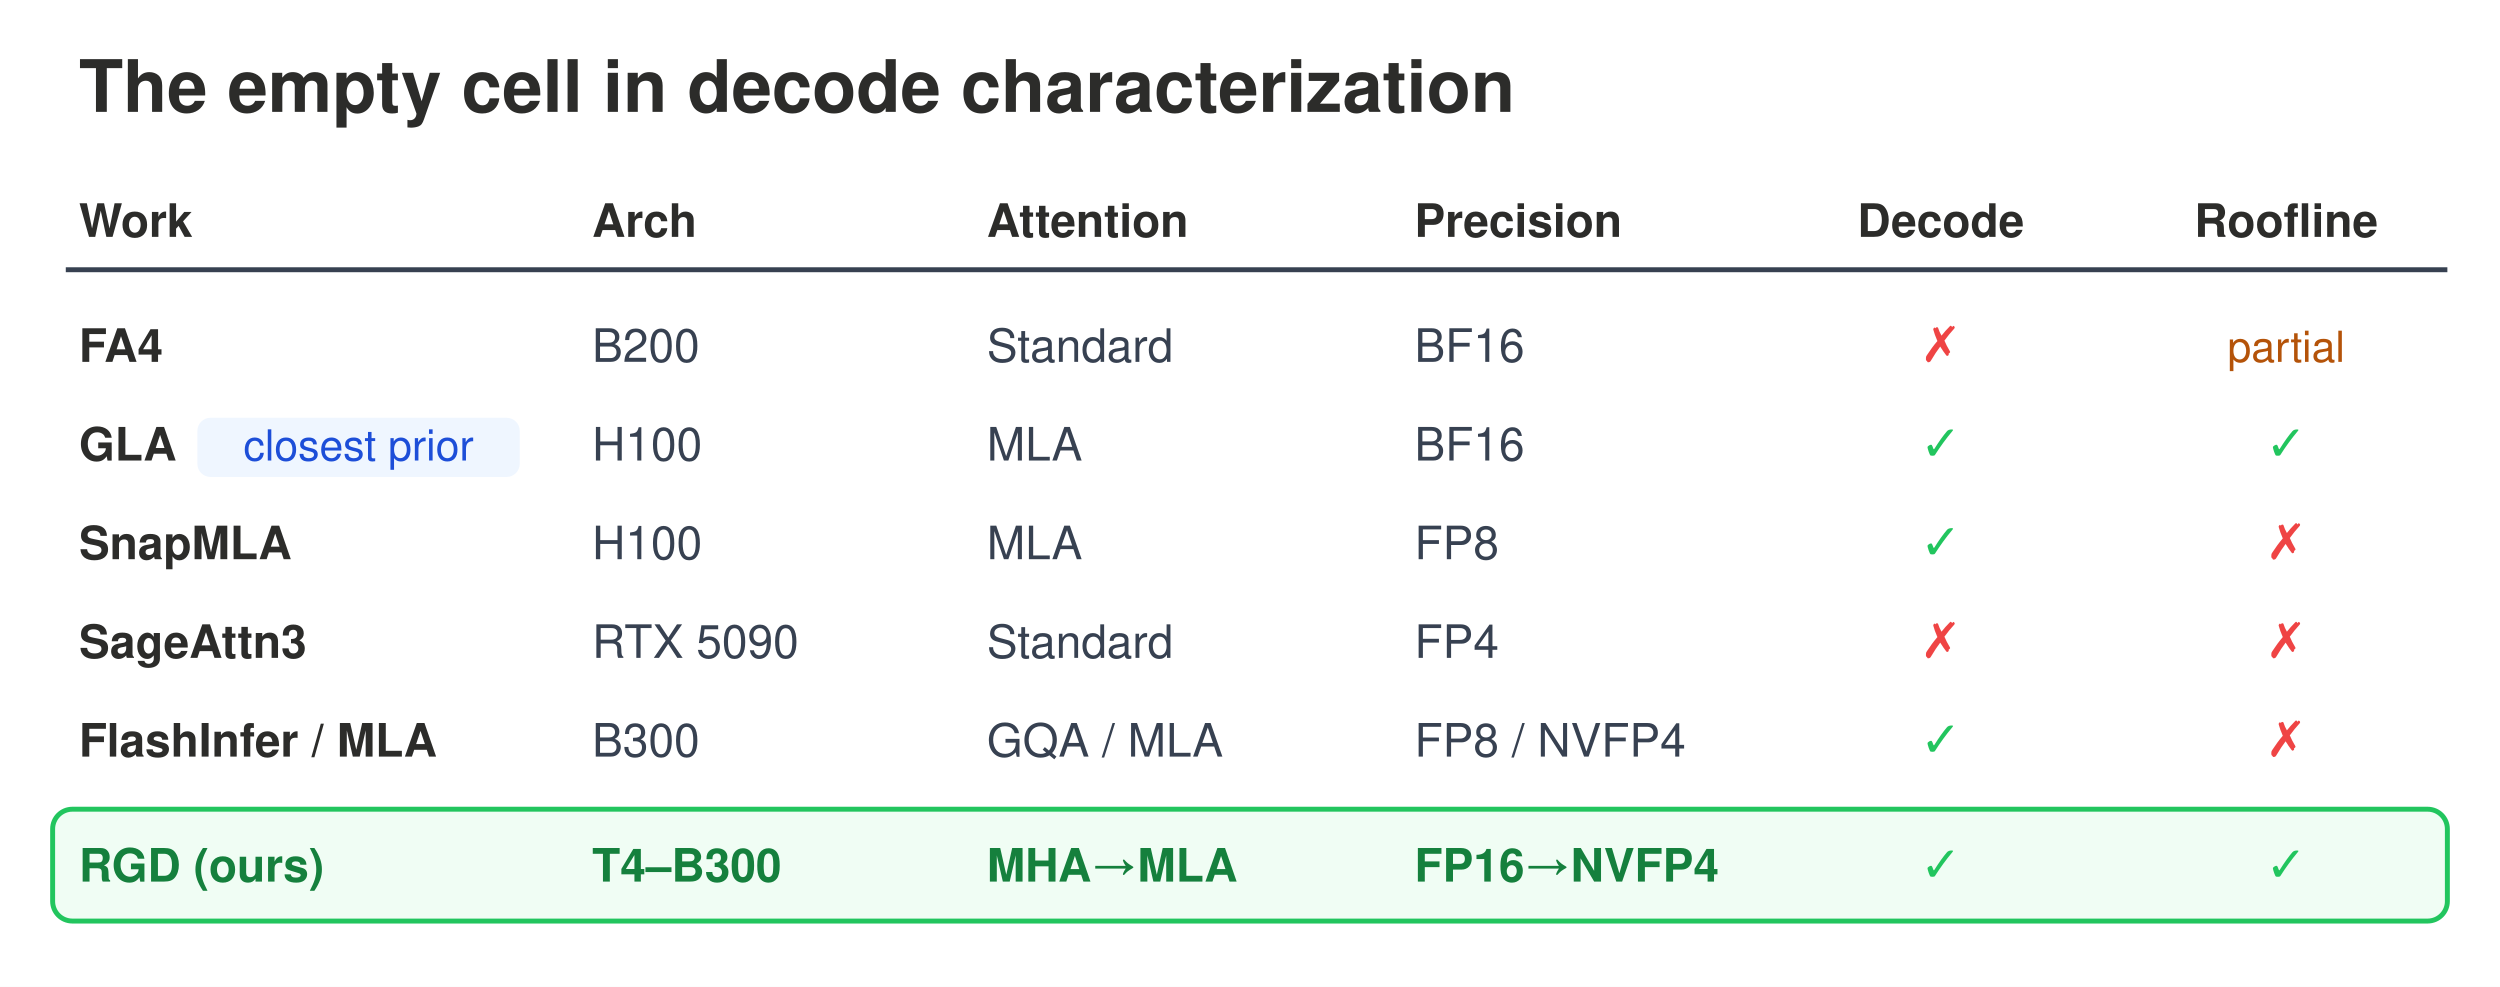
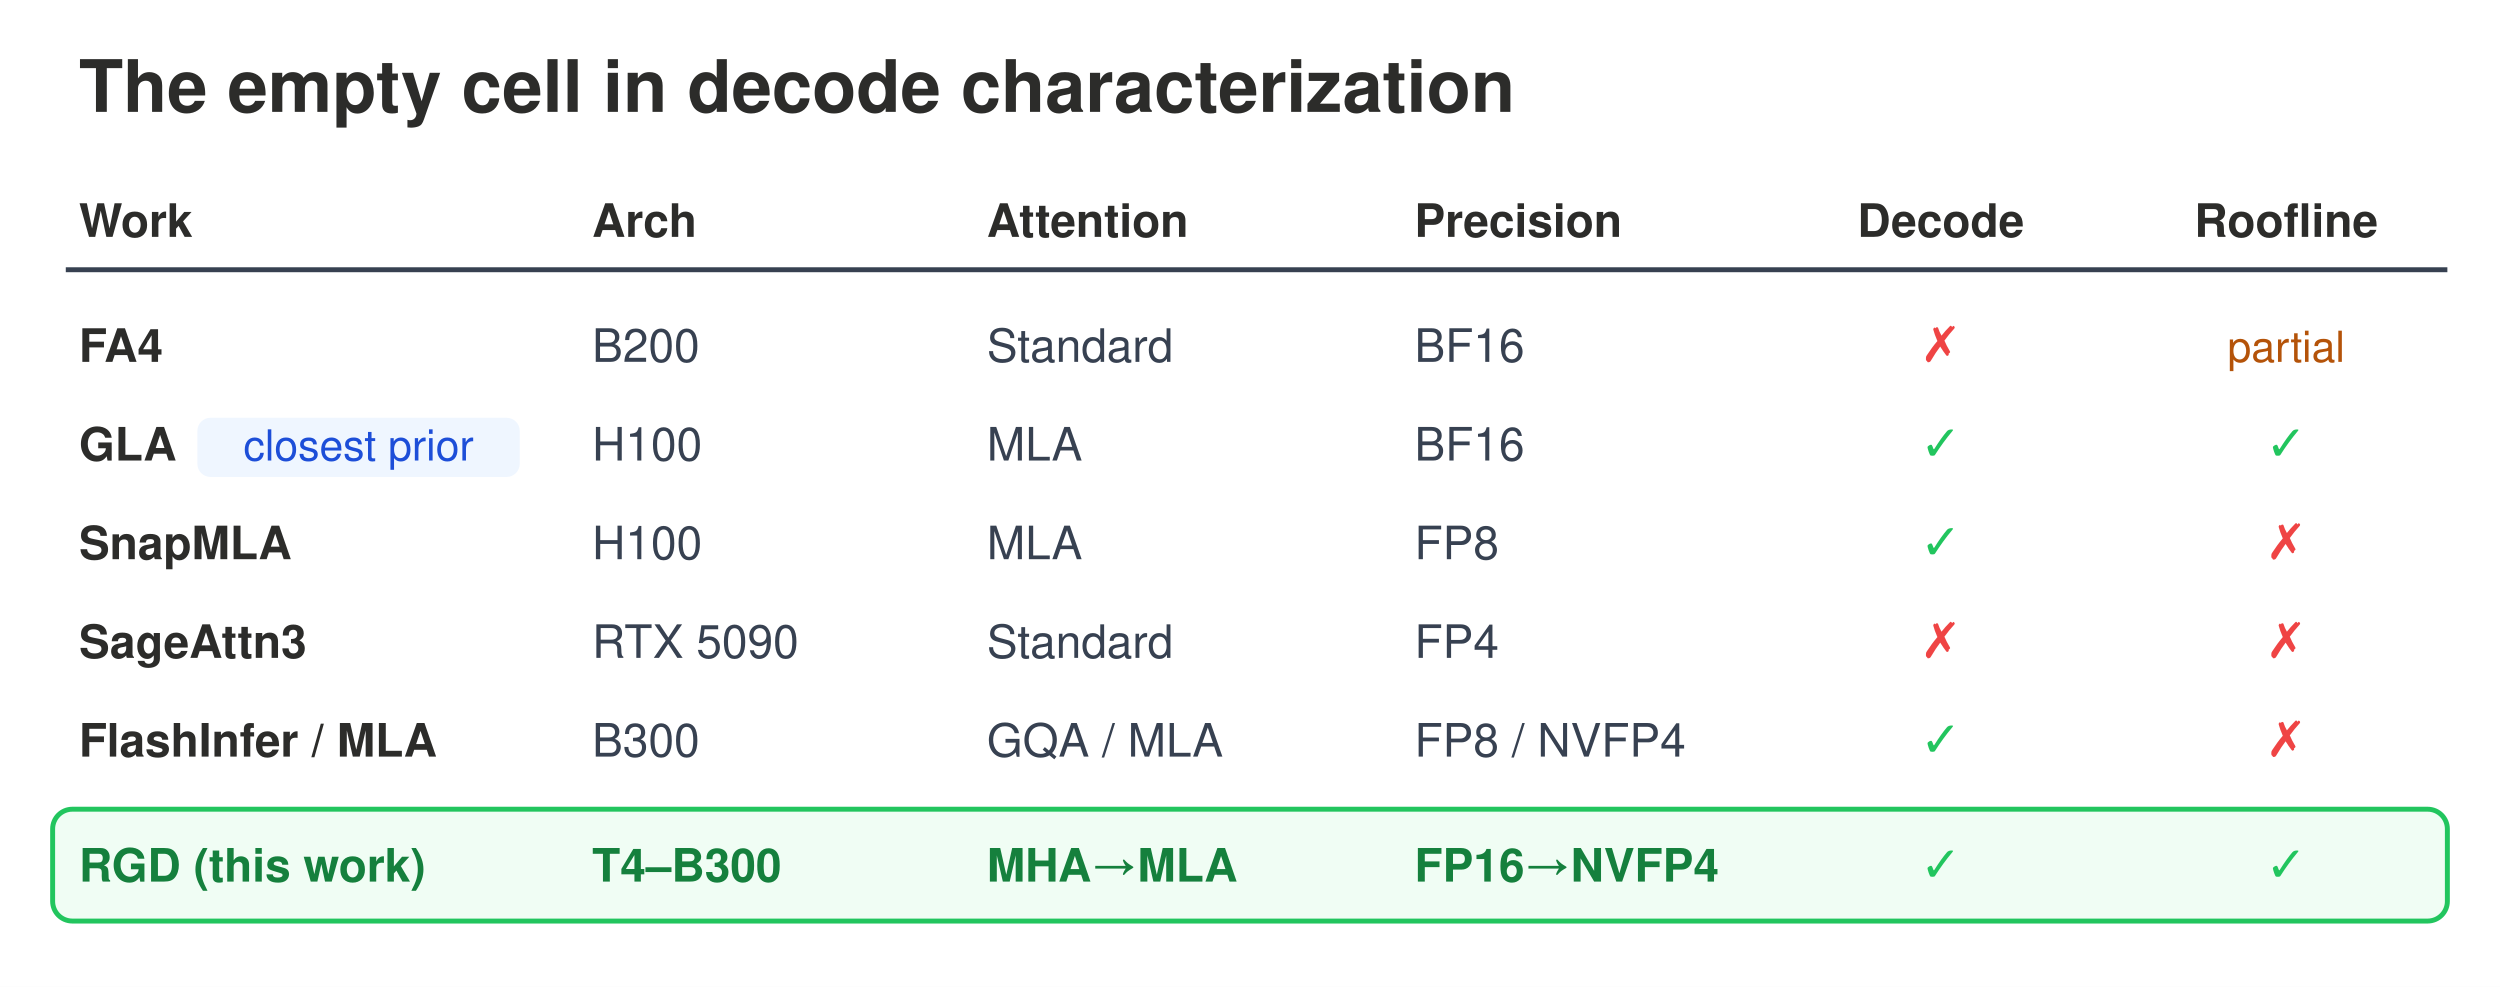
<svg xmlns="http://www.w3.org/2000/svg" viewBox="0 0 760 300" width="760" height="300" font-family="Helvetica, Arial, sans-serif">
  <rect width="760" height="300" fill="#FFFFFF" />
  <text x="24" y="34" font-size="22" font-weight="700" fill="#2C2C2A">The empty cell in decode characterization</text>
  <text x="24" y="72" font-size="14" font-weight="700" fill="#2C2C2A">Work</text>
  <text x="180" y="72" font-size="14" font-weight="700" fill="#2C2C2A">Arch</text>
  <text x="300" y="72" font-size="14" font-weight="700" fill="#2C2C2A">Attention</text>
  <text x="430" y="72" font-size="14" font-weight="700" fill="#2C2C2A">Precision</text>
  <text x="590" y="72" font-size="14" font-weight="700" fill="#2C2C2A" text-anchor="middle">Decode</text>
  <text x="695" y="72" font-size="14" font-weight="700" fill="#2C2C2A" text-anchor="middle">Roofline</text>
  <line x1="20" y1="82" x2="744" y2="82" stroke="#374151" stroke-width="1.5" />
  <text x="24" y="110" font-size="14" font-weight="600" fill="#2C2C2A">FA4</text>
  <text x="180" y="110" font-size="14" fill="#374151">B200</text>
  <text x="300" y="110" font-size="14" fill="#374151">Standard</text>
  <text x="430" y="110" font-size="14" fill="#374151">BF16</text>
  <text x="590" y="110" font-size="15" font-weight="700" fill="#EF4444" text-anchor="middle">✗</text>
  <text x="695" y="110" font-size="13" fill="#B45309" text-anchor="middle">partial</text>
  <text x="24" y="140" font-size="14" font-weight="600" fill="#2C2C2A">GLA</text>
  <rect x="60" y="127" width="98" height="18" rx="4" fill="#EFF6FF" />
  <text x="109" y="140" font-size="13" fill="#1D4ED8" text-anchor="middle">closest prior</text>
  <text x="180" y="140" font-size="14" fill="#374151">H100</text>
  <text x="300" y="140" font-size="14" fill="#374151">MLA</text>
  <text x="430" y="140" font-size="14" fill="#374151">BF16</text>
  <text x="590" y="140" font-size="15" font-weight="700" fill="#22C55E" text-anchor="middle">✓</text>
  <text x="695" y="140" font-size="15" font-weight="700" fill="#22C55E" text-anchor="middle">✓</text>
  <text x="24" y="170" font-size="14" font-weight="600" fill="#2C2C2A">SnapMLA</text>
  <text x="180" y="170" font-size="14" fill="#374151">H100</text>
  <text x="300" y="170" font-size="14" fill="#374151">MLA</text>
  <text x="430" y="170" font-size="14" fill="#374151">FP8</text>
  <text x="590" y="170" font-size="15" font-weight="700" fill="#22C55E" text-anchor="middle">✓</text>
  <text x="695" y="170" font-size="15" font-weight="700" fill="#EF4444" text-anchor="middle">✗</text>
  <text x="24" y="200" font-size="14" font-weight="600" fill="#2C2C2A">SageAttn3</text>
  <text x="180" y="200" font-size="14" fill="#374151">RTX 5090</text>
  <text x="300" y="200" font-size="14" fill="#374151">Standard</text>
  <text x="430" y="200" font-size="14" fill="#374151">FP4</text>
  <text x="590" y="200" font-size="15" font-weight="700" fill="#EF4444" text-anchor="middle">✗</text>
  <text x="695" y="200" font-size="15" font-weight="700" fill="#EF4444" text-anchor="middle">✗</text>
  <text x="24" y="230" font-size="14" font-weight="600" fill="#2C2C2A">FlashInfer / MLA</text>
  <text x="180" y="230" font-size="14" fill="#374151">B300</text>
  <text x="300" y="230" font-size="14" fill="#374151">GQA / MLA</text>
  <text x="430" y="230" font-size="14" fill="#374151">FP8 / NVFP4</text>
  <text x="590" y="230" font-size="15" font-weight="700" fill="#22C55E" text-anchor="middle">✓</text>
  <text x="695" y="230" font-size="15" font-weight="700" fill="#EF4444" text-anchor="middle">✗</text>
  <rect x="16" y="246" width="728" height="34" rx="6" fill="#F0FDF4" stroke="#22C55E" stroke-width="1.5" />
-   <text x="24" y="268" font-size="14" font-weight="700" fill="#15803D">RGD (ours)</text>
+   <text x="24" y="268" font-size="14" font-weight="700" fill="#15803D">RGD (this work)</text>
  <text x="180" y="268" font-size="14" font-weight="700" fill="#15803D">T4–B300</text>
  <text x="300" y="268" font-size="14" font-weight="700" fill="#15803D">MHA→MLA</text>
  <text x="430" y="268" font-size="14" font-weight="700" fill="#15803D">FP16→NVFP4</text>
  <text x="590" y="268" font-size="15" font-weight="700" fill="#22C55E" text-anchor="middle">✓</text>
  <text x="695" y="268" font-size="15" font-weight="700" fill="#22C55E" text-anchor="middle">✓</text>
</svg>
